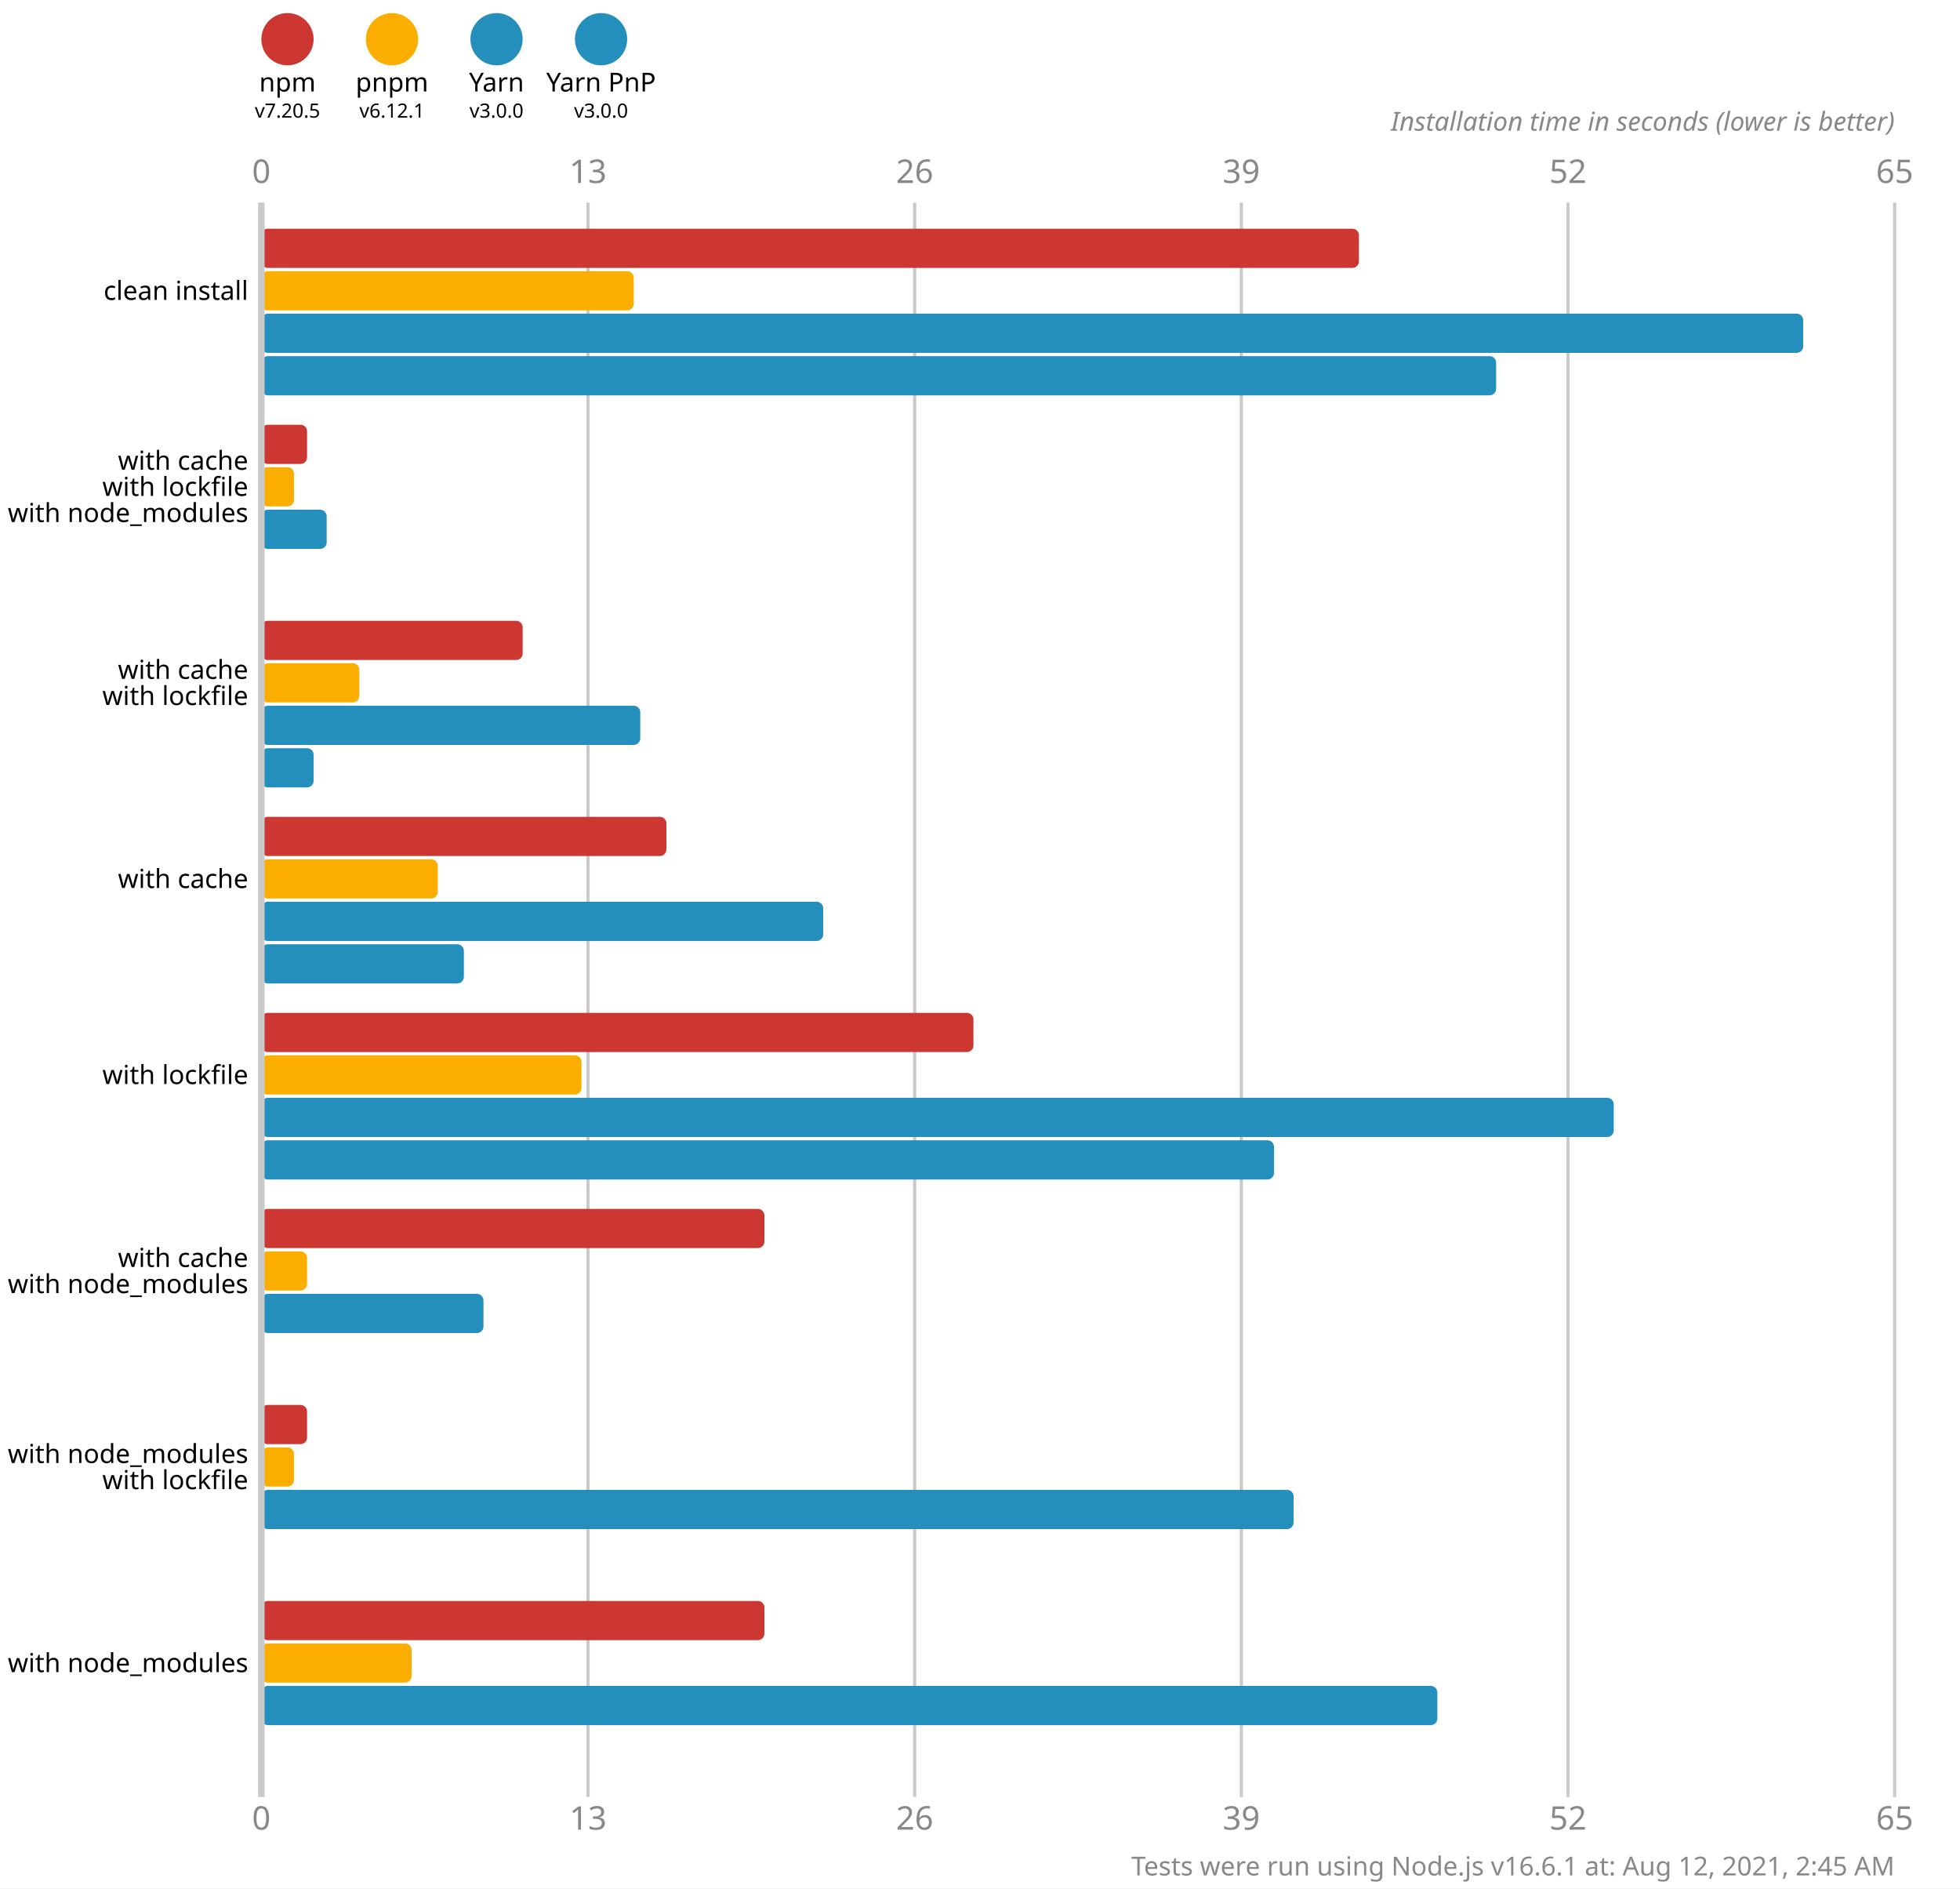
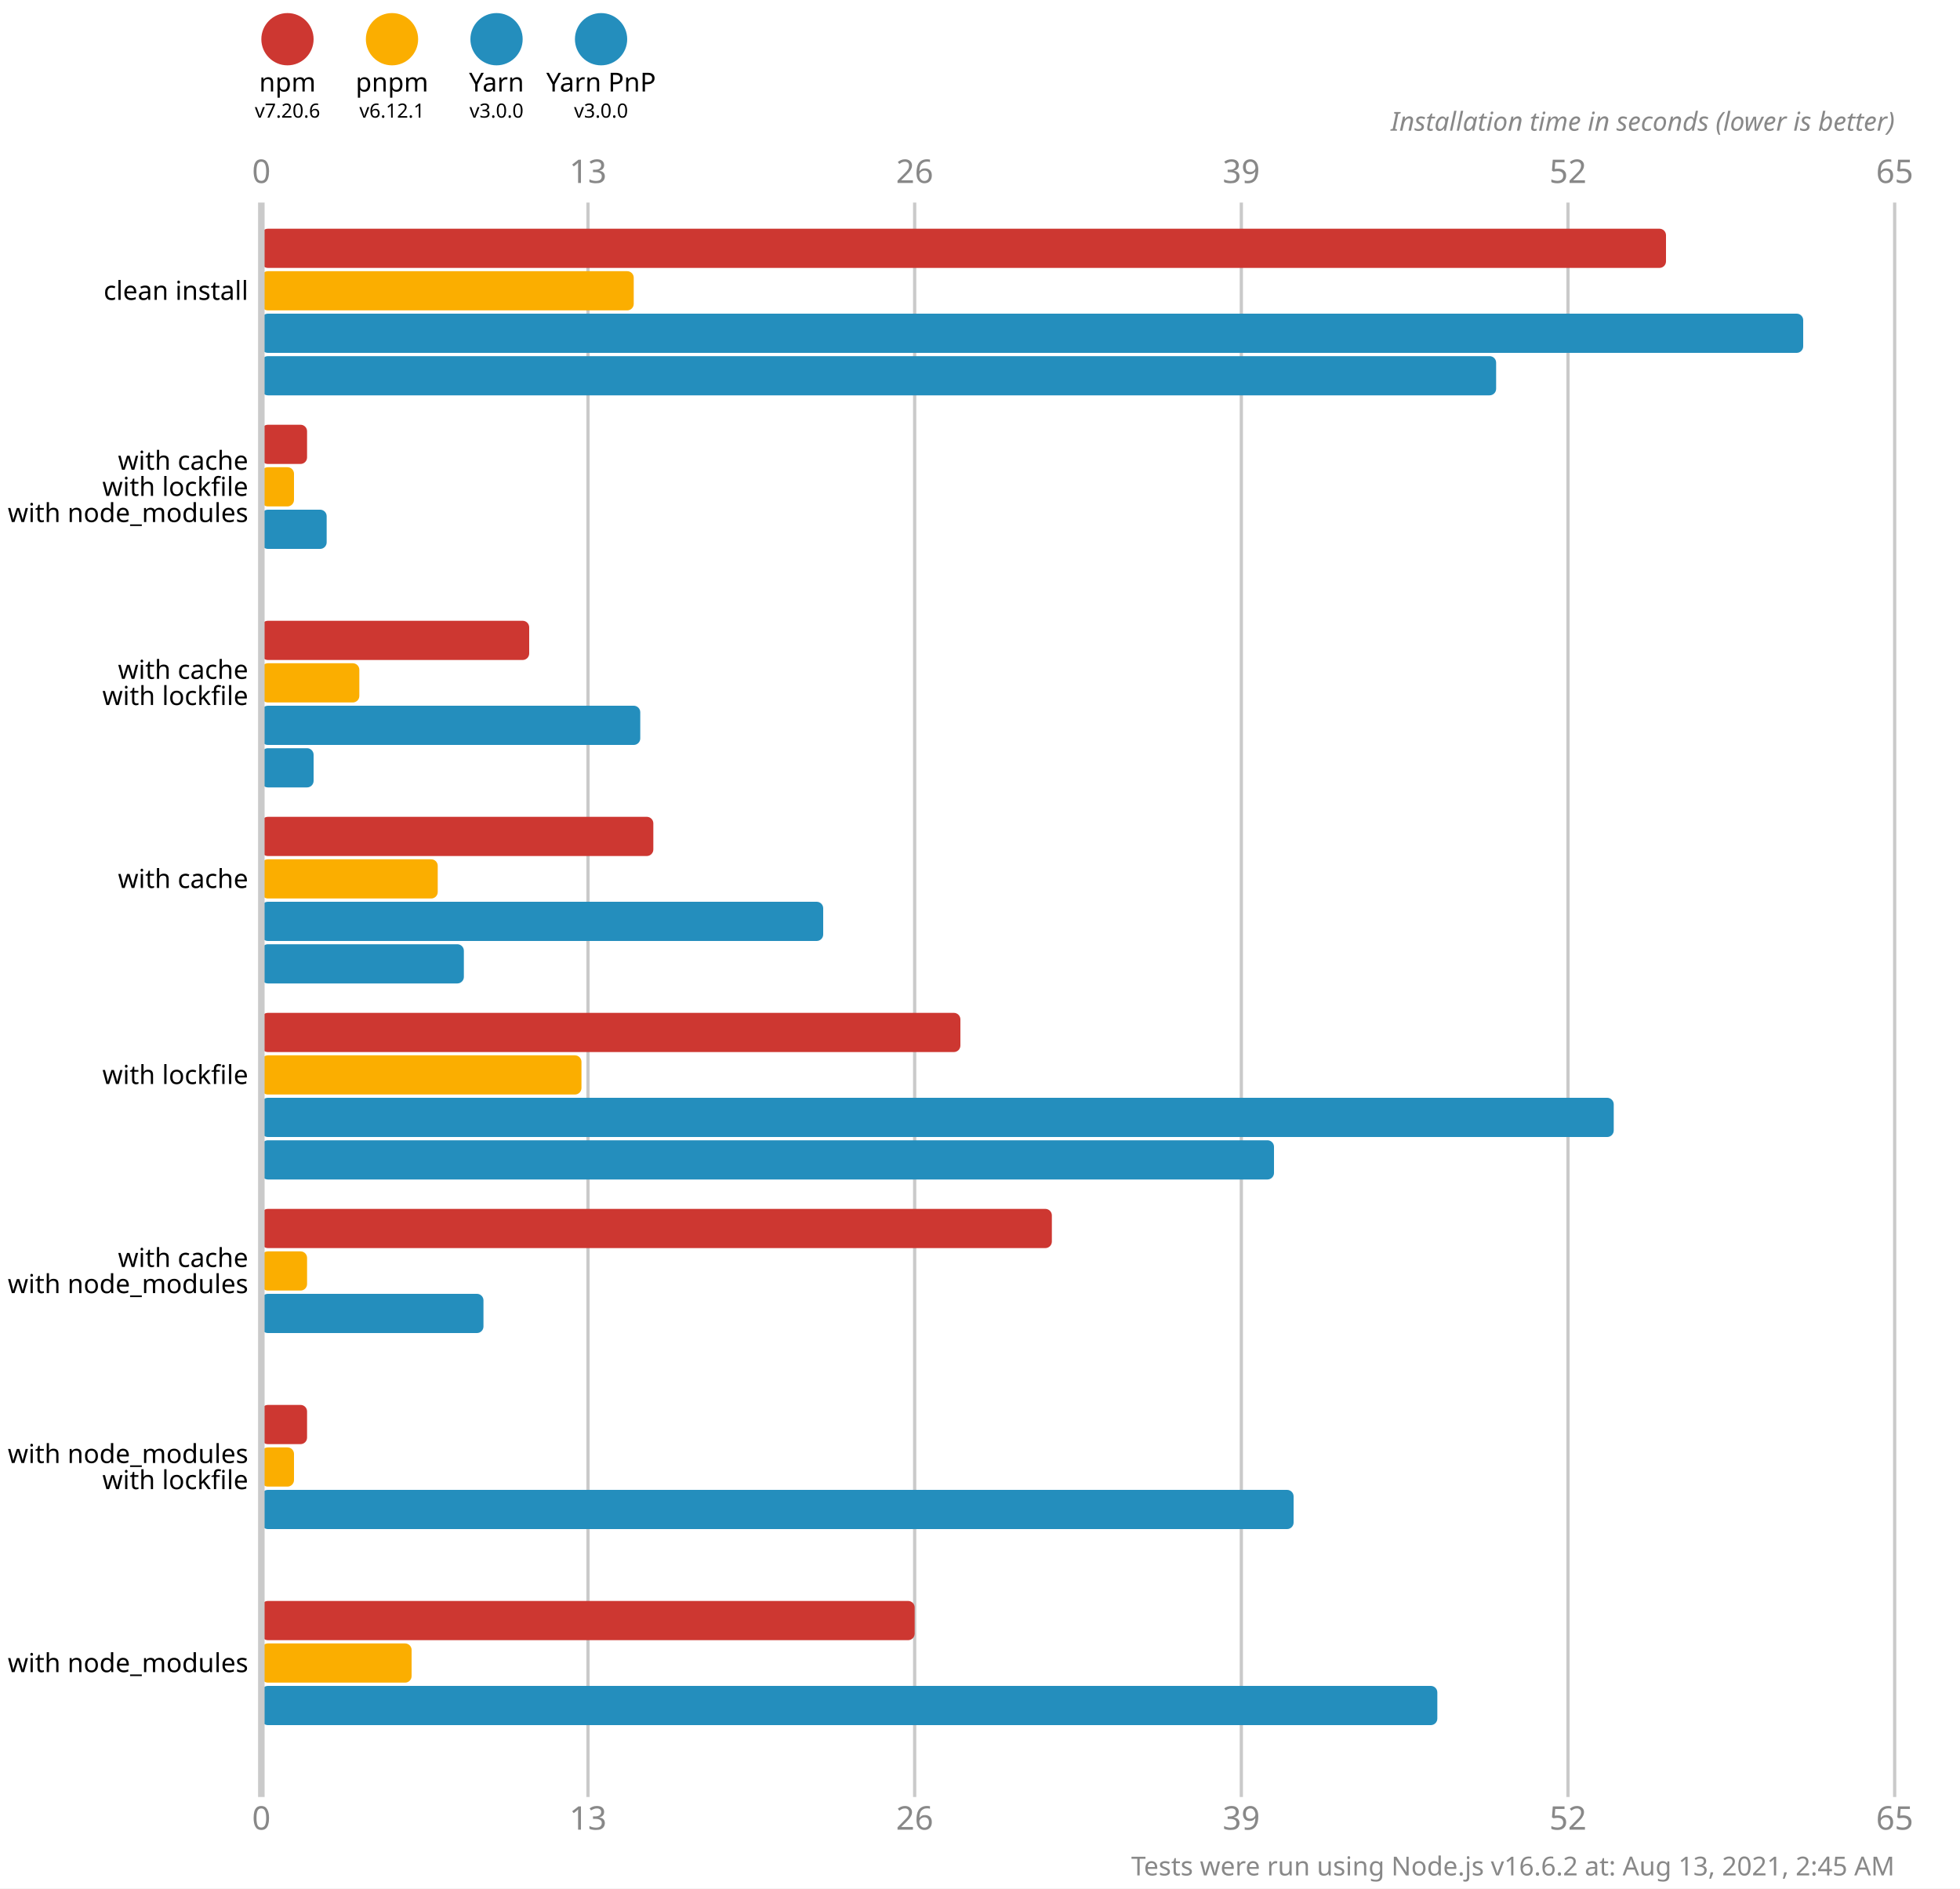
<svg xmlns="http://www.w3.org/2000/svg" version="1.1" viewBox="0 0 300 289">
  <style>
    .font { font-family: sans-serif; }
    .s3 { font-size: 3px; }
    .s4 { font-size: 4px; }
    .s5 { font-size: 5px; }
    .line { stroke: #cacaca; }
    .width { stroke-width: 0.5; }
    .text { fill: #888; }
  </style>
  <rect x="0" y="0" width="300" height="289" fill="#fff" />
  <circle cx="44" cy="6" r="4" fill="#cd3731" />
  <text x="44" y="14" class="font s4" text-anchor="middle">npm</text>
-   <text x="44" y="18" class="font s3" text-anchor="middle">v7.20.5</text>
+   <text x="44" y="18" class="font s3" text-anchor="middle">v7.20.6</text>
  <circle cx="60" cy="6" r="4" fill="#fbae00" />
  <text x="60" y="14" class="font s4" text-anchor="middle">pnpm</text>
  <text x="60" y="18" class="font s3" text-anchor="middle">v6.12.1</text>
  <circle cx="76" cy="6" r="4" fill="#248ebd" />
  <text x="76" y="14" class="font s4" text-anchor="middle">Yarn</text>
  <text x="76" y="18" class="font s3" text-anchor="middle">v3.0.0</text>
  <circle cx="92" cy="6" r="4" fill="#248ebd" />
  <text x="92" y="14" class="font s4" text-anchor="middle">Yarn PnP</text>
  <text x="92" y="18" class="font s3" text-anchor="middle">v3.0.0</text>
  <text x="40" y="28" class="font s5 text" text-anchor="middle">0</text>
  <text x="40" y="280" class="font s5 text" text-anchor="middle">0</text>
  <line x1="90" y1="31" x2="90" y2="275" class="line width" />
  <text x="90" y="28" class="font s5 text" text-anchor="middle">13</text>
  <text x="90" y="280" class="font s5 text" text-anchor="middle">13</text>
  <line x1="140" y1="31" x2="140" y2="275" class="line width" />
  <text x="140" y="28" class="font s5 text" text-anchor="middle">26</text>
  <text x="140" y="280" class="font s5 text" text-anchor="middle">26</text>
  <line x1="190" y1="31" x2="190" y2="275" class="line width" />
  <text x="190" y="28" class="font s5 text" text-anchor="middle">39</text>
  <text x="190" y="280" class="font s5 text" text-anchor="middle">39</text>
  <line x1="240" y1="31" x2="240" y2="275" class="line width" />
  <text x="240" y="28" class="font s5 text" text-anchor="middle">52</text>
  <text x="240" y="280" class="font s5 text" text-anchor="middle">52</text>
  <line x1="290" y1="31" x2="290" y2="275" class="line width" />
  <text x="290" y="28" class="font s5 text" text-anchor="middle">65</text>
  <text x="290" y="280" class="font s5 text" text-anchor="middle">65</text>
  <text x="290" y="20" class="font s4 text" font-style="italic" text-anchor="end">Installation time in seconds (lower is better)</text>
-   <rect x="40" y="35" width="168" height="6" fill="#cd3731" rx="1" ry="1" />
+   <rect x="40" y="35" width="215" height="6" fill="#cd3731" rx="1" ry="1" />
  <rect x="40" y="41.5" width="57" height="6" fill="#fbae00" rx="1" ry="1" />
  <rect x="40" y="48" width="236" height="6" fill="#248ebd" rx="1" ry="1" />
  <rect x="40" y="54.5" width="189" height="6" fill="#248ebd" rx="1" ry="1" />
  <rect x="40" y="65" width="7" height="6" fill="#cd3731" rx="1" ry="1" />
  <rect x="40" y="71.5" width="5" height="6" fill="#fbae00" rx="1" ry="1" />
  <rect x="40" y="78" width="10" height="6" fill="#248ebd" rx="1" ry="1" />
  <rect x="40" y="84.5" width="0" height="6" fill="#248ebd" rx="1" ry="1" />
-   <rect x="40" y="95" width="40" height="6" fill="#cd3731" rx="1" ry="1" />
+   <rect x="40" y="95" width="41" height="6" fill="#cd3731" rx="1" ry="1" />
  <rect x="40" y="101.5" width="15" height="6" fill="#fbae00" rx="1" ry="1" />
  <rect x="40" y="108" width="58" height="6" fill="#248ebd" rx="1" ry="1" />
  <rect x="40" y="114.5" width="8" height="6" fill="#248ebd" rx="1" ry="1" />
-   <rect x="40" y="125" width="62" height="6" fill="#cd3731" rx="1" ry="1" />
+   <rect x="40" y="125" width="60" height="6" fill="#cd3731" rx="1" ry="1" />
  <rect x="40" y="131.5" width="27" height="6" fill="#fbae00" rx="1" ry="1" />
  <rect x="40" y="138" width="86" height="6" fill="#248ebd" rx="1" ry="1" />
  <rect x="40" y="144.5" width="31" height="6" fill="#248ebd" rx="1" ry="1" />
-   <rect x="40" y="155" width="109" height="6" fill="#cd3731" rx="1" ry="1" />
+   <rect x="40" y="155" width="107" height="6" fill="#cd3731" rx="1" ry="1" />
  <rect x="40" y="161.5" width="49" height="6" fill="#fbae00" rx="1" ry="1" />
  <rect x="40" y="168" width="207" height="6" fill="#248ebd" rx="1" ry="1" />
  <rect x="40" y="174.5" width="155" height="6" fill="#248ebd" rx="1" ry="1" />
-   <rect x="40" y="185" width="77" height="6" fill="#cd3731" rx="1" ry="1" />
+   <rect x="40" y="185" width="121" height="6" fill="#cd3731" rx="1" ry="1" />
  <rect x="40" y="191.5" width="7" height="6" fill="#fbae00" rx="1" ry="1" />
  <rect x="40" y="198" width="34" height="6" fill="#248ebd" rx="1" ry="1" />
  <rect x="40" y="204.5" width="0" height="6" fill="#248ebd" rx="1" ry="1" />
  <rect x="40" y="215" width="7" height="6" fill="#cd3731" rx="1" ry="1" />
  <rect x="40" y="221.5" width="5" height="6" fill="#fbae00" rx="1" ry="1" />
  <rect x="40" y="228" width="158" height="6" fill="#248ebd" rx="1" ry="1" />
  <rect x="40" y="234.5" width="0" height="6" fill="#248ebd" rx="1" ry="1" />
-   <rect x="40" y="245" width="77" height="6" fill="#cd3731" rx="1" ry="1" />
+   <rect x="40" y="245" width="100" height="6" fill="#cd3731" rx="1" ry="1" />
  <rect x="40" y="251.5" width="23" height="6" fill="#fbae00" rx="1" ry="1" />
  <rect x="40" y="258" width="180" height="6" fill="#248ebd" rx="1" ry="1" />
  <rect x="40" y="264.5" width="0" height="6" fill="#248ebd" rx="1" ry="1" />
  <line x1="40" y1="31" x2="40" y2="275" class="line" />
  <text x="38" y="44.5" class="font s4" dominant-baseline="middle" text-anchor="end">clean install</text>
  <text x="38" y="70.5" class="font s4" dominant-baseline="middle" text-anchor="end">with cache</text>
  <text x="38" y="74.5" class="font s4" dominant-baseline="middle" text-anchor="end">with lockfile</text>
  <text x="38" y="78.5" class="font s4" dominant-baseline="middle" text-anchor="end">with node_modules</text>
  <text x="38" y="102.5" class="font s4" dominant-baseline="middle" text-anchor="end">with cache</text>
  <text x="38" y="106.5" class="font s4" dominant-baseline="middle" text-anchor="end">with lockfile</text>
  <text x="38" y="134.5" class="font s4" dominant-baseline="middle" text-anchor="end">with cache</text>
  <text x="38" y="164.5" class="font s4" dominant-baseline="middle" text-anchor="end">with lockfile</text>
  <text x="38" y="192.5" class="font s4" dominant-baseline="middle" text-anchor="end">with cache</text>
  <text x="38" y="196.5" class="font s4" dominant-baseline="middle" text-anchor="end">with node_modules</text>
  <text x="38" y="222.5" class="font s4" dominant-baseline="middle" text-anchor="end">with node_modules</text>
  <text x="38" y="226.5" class="font s4" dominant-baseline="middle" text-anchor="end">with lockfile</text>
  <text x="38" y="254.5" class="font s4" dominant-baseline="middle" text-anchor="end">with node_modules</text>
-   <text x="290" y="287" class="font s4 text" text-anchor="end">Tests were run using Node.js v16.6.1 at: Aug 12, 2021, 2:45 AM</text>
+   <text x="290" y="287" class="font s4 text" text-anchor="end">Tests were run using Node.js v16.6.2 at: Aug 13, 2021, 2:45 AM</text>
</svg>
